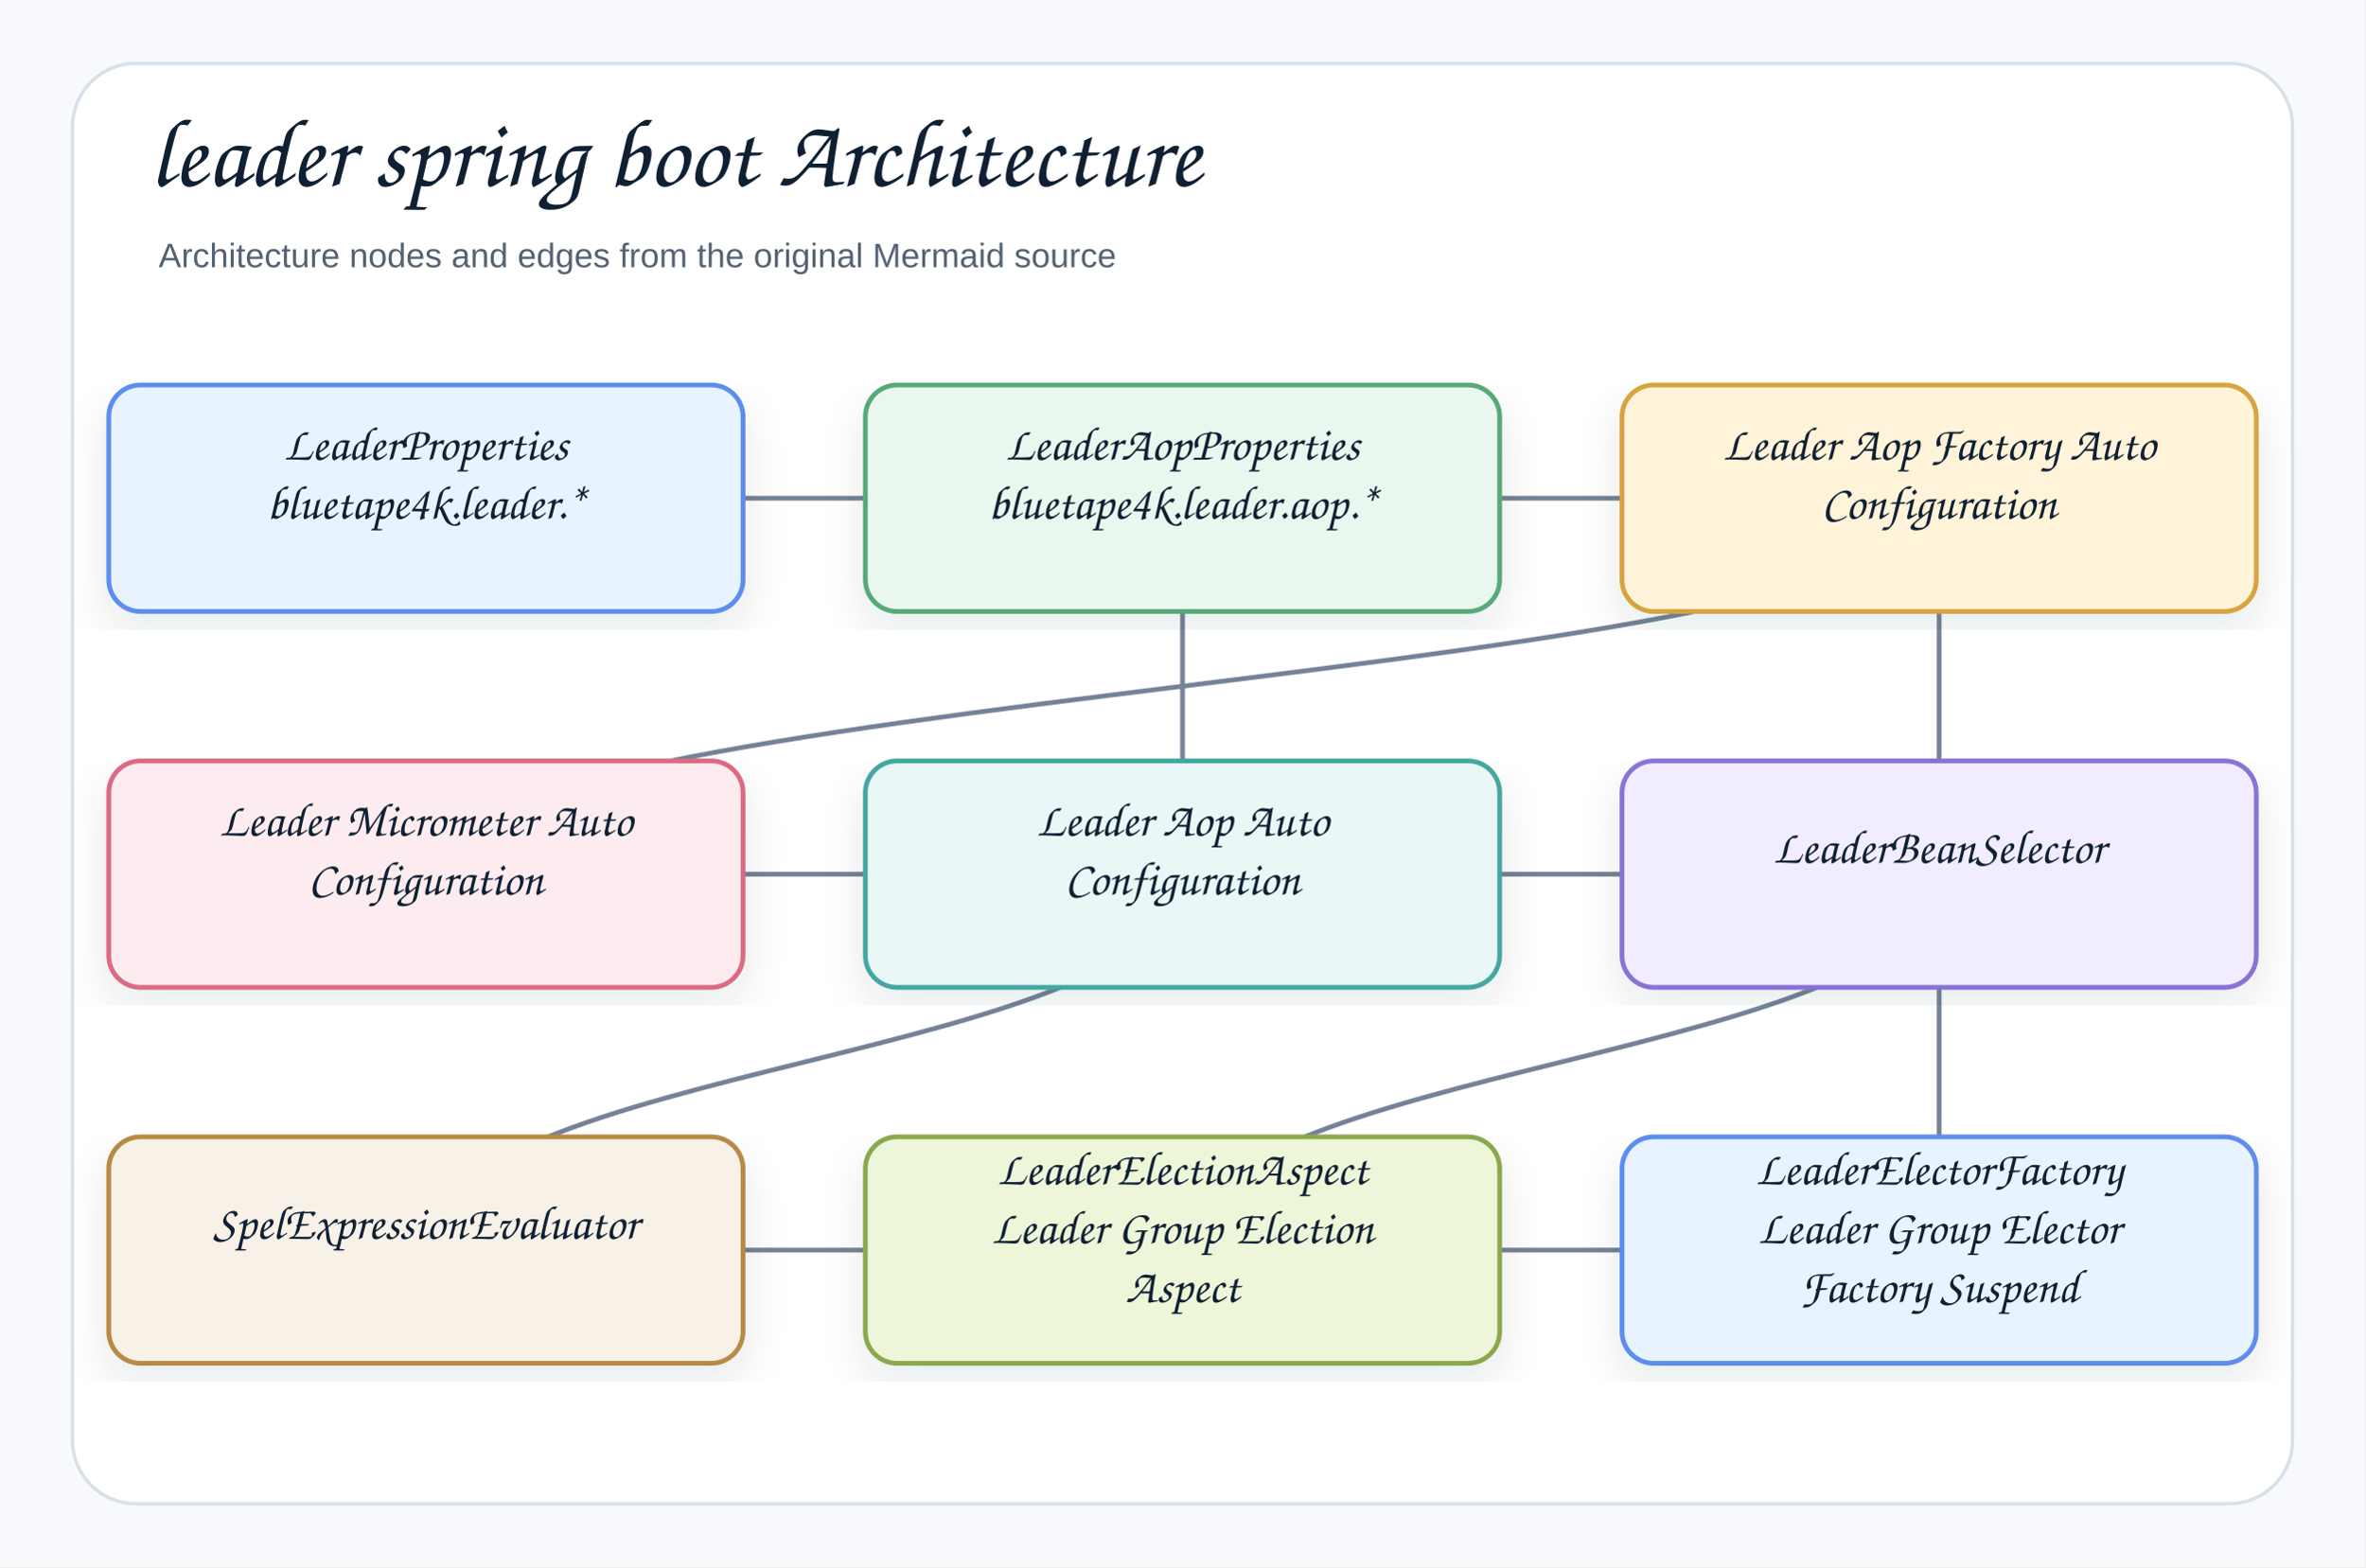
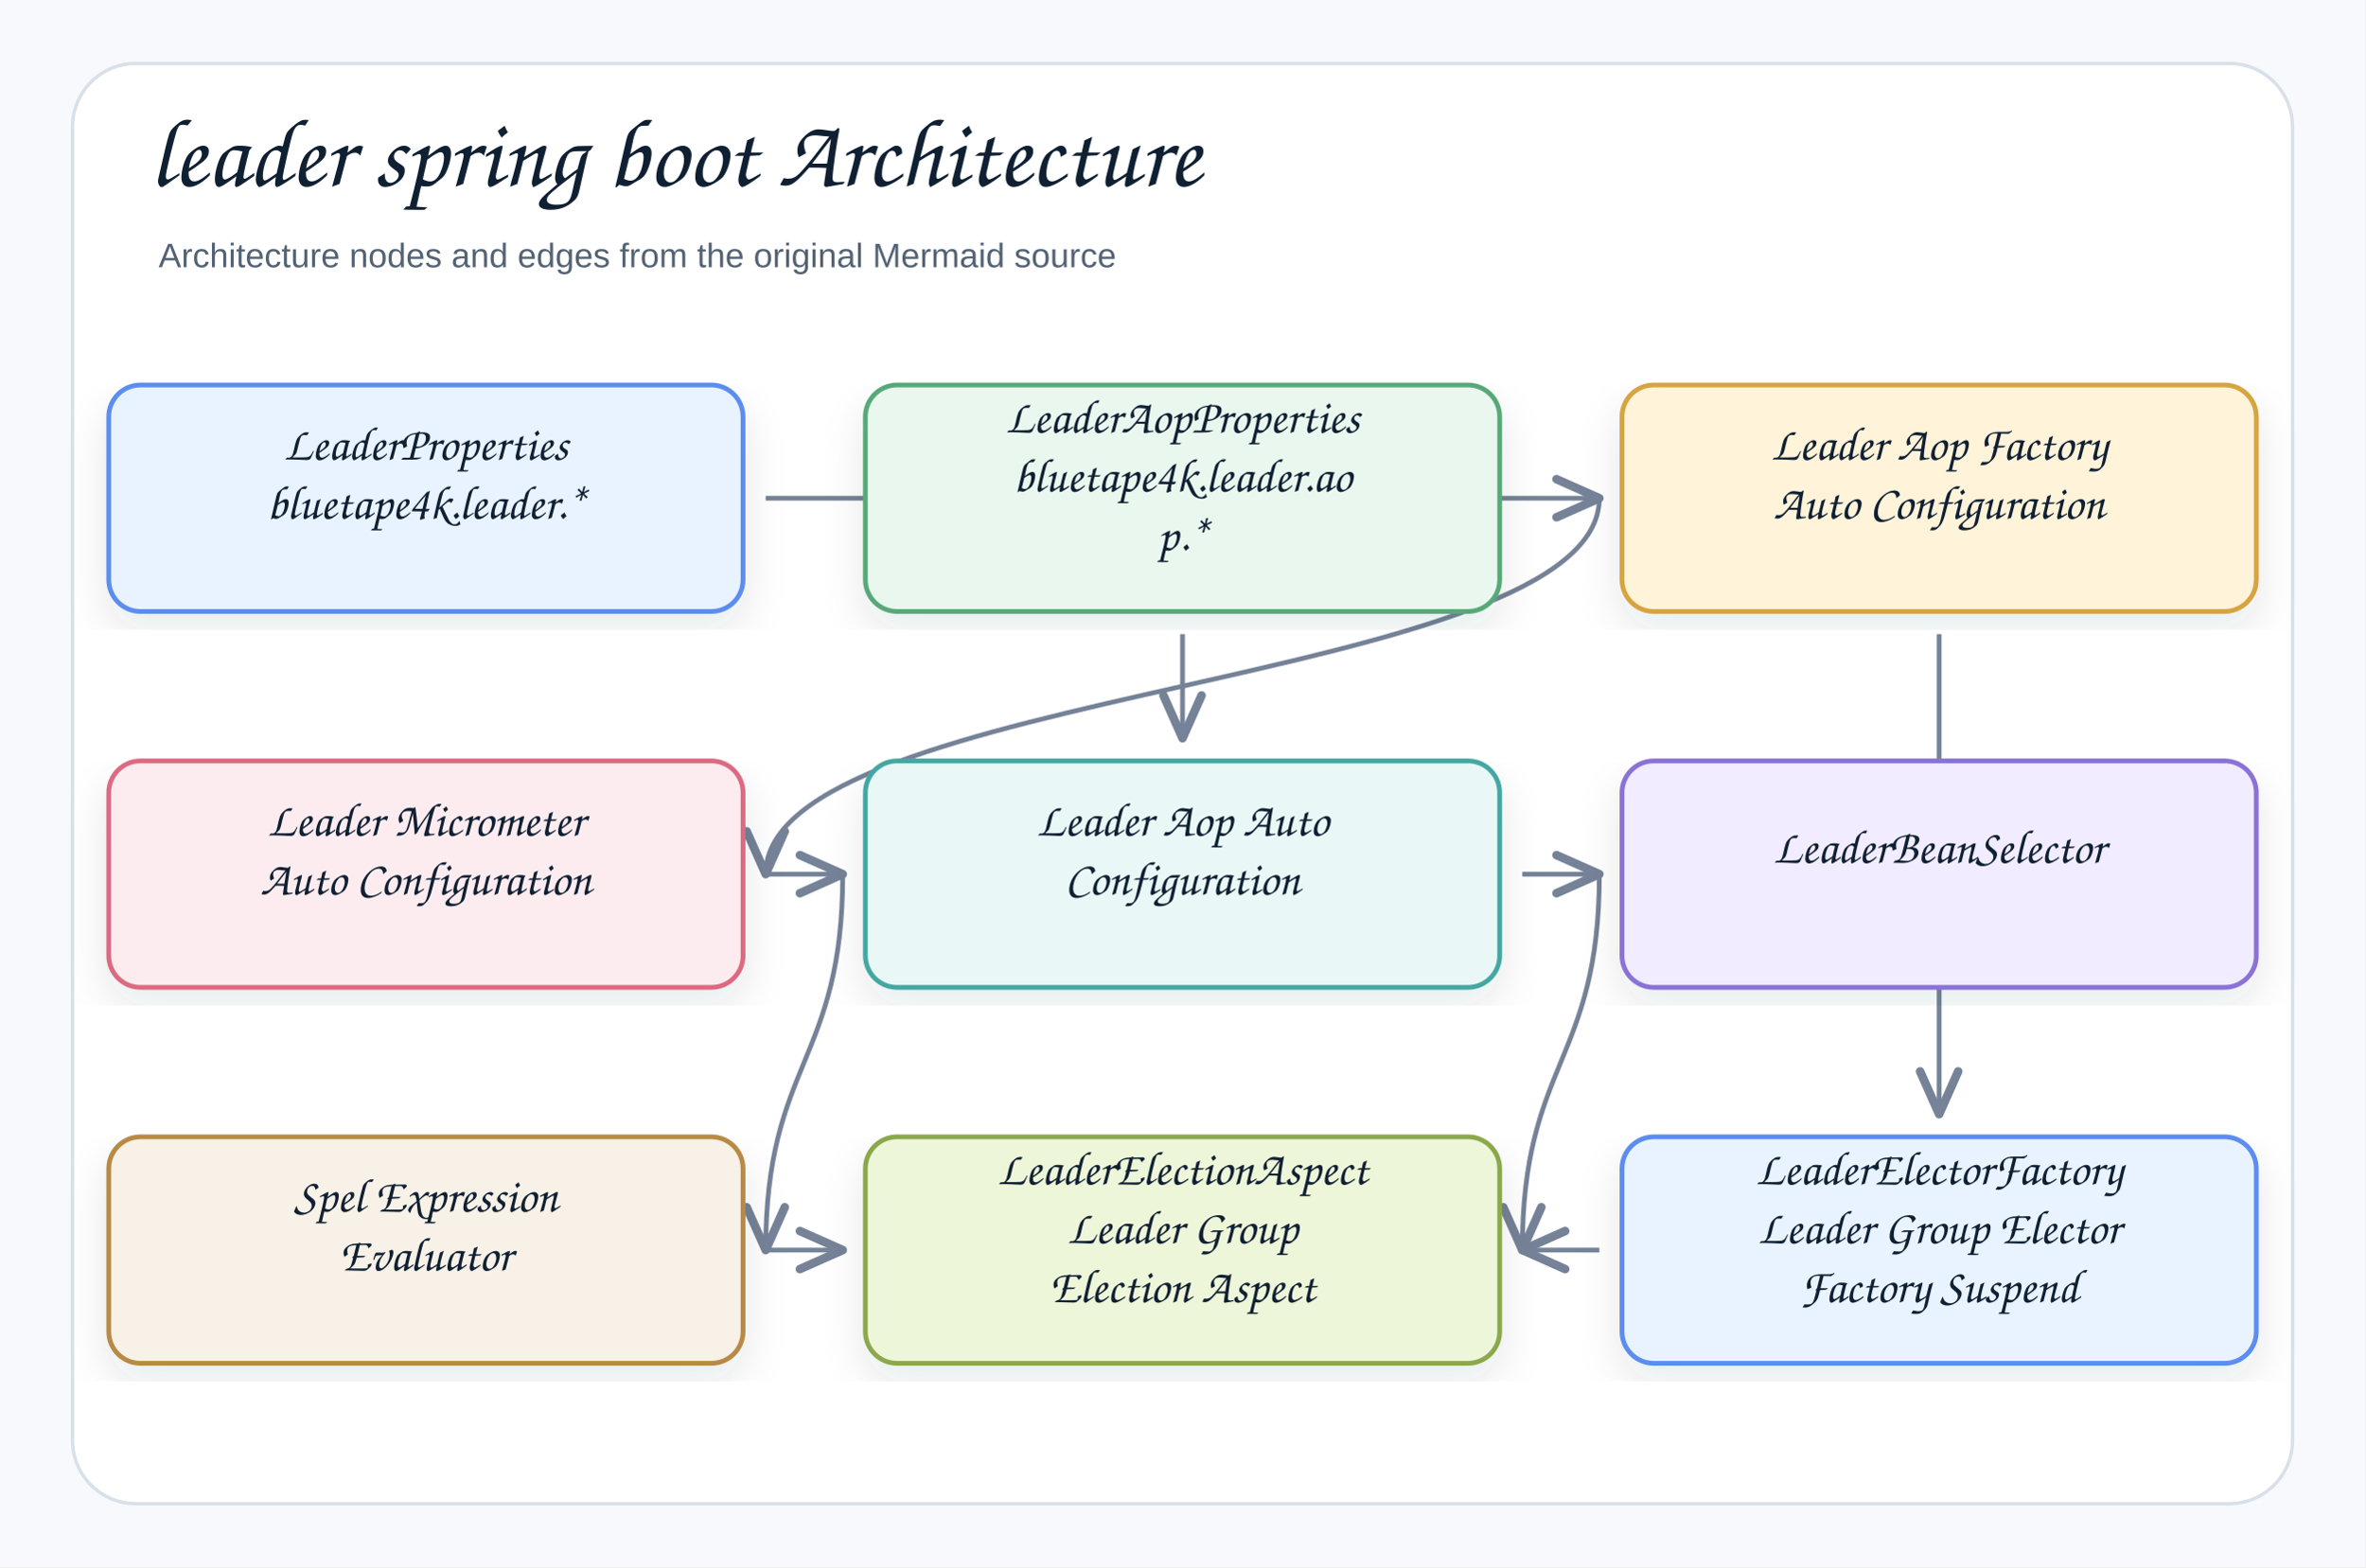
<svg xmlns="http://www.w3.org/2000/svg" width="1044" height="692" viewBox="0 0 1044 692" role="img" aria-label="leader spring boot Architecture">
  <defs>
    <filter id="shadow" x="-8%" y="-8%" width="116%" height="116%">
      <feDropShadow dx="0" dy="8" stdDeviation="9" flood-color="#1f2937" flood-opacity="0.10" />
    </filter>
    <marker id="openArrow" markerWidth="12" markerHeight="10" refX="10" refY="5" orient="auto" markerUnits="strokeWidth">
      <path d="M 1 1 L 10 5 L 1 9" fill="none" stroke="#758297" stroke-width="1.8" stroke-linecap="round" stroke-linejoin="round" />
    </marker>
    <marker id="inherit" markerWidth="14" markerHeight="12" refX="12" refY="6" orient="auto" markerUnits="strokeWidth">
      <path d="M 0 1 L 12 6 L 0 11 Z" fill="#ffffff" stroke="#758297" stroke-width="1.8" />
    </marker>
    <style>
    .canvas{fill:#f7f9fc}.frame{fill:#fff;stroke:#d8e0ea;stroke-width:1.5}
    .title{font-family:"Architects Daughter","Comic Sans MS","Comic Sans",cursive;font-size:43px;font-weight:400;fill:#102033}
    .subtitle{font-family:"Comic Sans MS","Comic Sans","Comic Neue",Arial,sans-serif;font-size:15px;font-weight:400;fill:#536273}
    .label{font-family:"Architects Daughter","Comic Sans MS","Comic Sans",cursive;font-size:25px;font-weight:400;fill:#102033}
    .smallLabel{font-family:"Architects Daughter","Comic Sans MS","Comic Sans",cursive;font-size:21px;font-weight:400;fill:#102033}
    .mono{font-family:"Comic Sans MS","Comic Sans","Comic Neue",Arial,sans-serif;font-size:12px;font-weight:400;fill:#102033}
    .small{font-family:"Comic Sans MS","Comic Sans","Comic Neue",Arial,sans-serif;font-size:12px;font-weight:400;fill:#536273}
    .strong{font-family:"Comic Sans MS","Comic Sans","Comic Neue",Arial,sans-serif;font-size:13px;font-weight:400;fill:#102033}
    .card{stroke-width:2.1;filter:url(#shadow)}.compartment{stroke-width:1.5;fill:none}
    .line{stroke:#758297;stroke-width:2.1;fill:none;marker-end:url(#openArrow)}
    .plainLine{stroke:#758297;stroke-width:2.1;fill:none}
    .dashed{stroke:#758297;stroke-width:2.1;stroke-dasharray:7 6;fill:none;marker-end:url(#openArrow)}
    .inheritLine{stroke:#758297;stroke-width:2.2;fill:none;marker-end:url(#inherit)}
    .implLine{stroke:#758297;stroke-width:2.2;stroke-dasharray:8 7;fill:none;marker-end:url(#inherit)}
  </style>
  </defs>
  <rect class="canvas" width="1044" height="692" />
  <rect class="frame" x="32" y="28" width="980" height="636" rx="28" />
  <text class="title" x="66" y="82">leader spring boot Architecture</text>
  <text class="subtitle" x="70" y="118">Architecture nodes and edges from the original Mermaid source</text>
-   <path class="line" d="M856 552 C856 552 522 552 522 552" />
-   <path class="line" d="M188 552 C188 552 522 552 522 552" />
-   <path class="line" d="M856 386 C856 469 522 469 522 552" />
-   <path class="line" d="M522 386 C522 469 188 469 188 552" />
-   <path class="line" d="M522 386 C522 386 856 386 856 386" />
-   <path class="line" d="M188 386 C188 386 522 386 522 386" />
-   <path class="line" d="M856 220 C856 303 188 303 188 386" />
-   <path class="line" d="M856 220 C856 386 856 386 856 552" />
-   <path class="line" d="M522 220 C522 303 522 303 522 386" />
-   <path class="line" d="M188 220 C188 220 856 220 856 220" />
+   <path class="line" d="M706 552 C706 552 672 552 672 552" />
+   <path class="line" d="M338 552 C338 552 372 552 372 552" />
+   <path class="line" d="M706 386 C706 469 672 469 672 552" />
+   <path class="line" d="M372 386 C372 469 338 469 338 552" />
+   <path class="line" d="M672 386 C672 386 706 386 706 386" />
+   <path class="line" d="M338 386 C338 386 372 386 372 386" />
+   <path class="line" d="M706 220 C706 303 338 303 338 386" />
+   <path class="line" d="M856 280 C856 386 856 386 856 492" />
+   <path class="line" d="M522 280 C522 303 522 303 522 326" />
+   <path class="line" d="M338 220 C338 220 706 220 706 220" />
  <g transform="translate(48,170)">
    <rect class="card" x="0" y="0" width="280" height="100" rx="14" fill="#E8F3FF" stroke="#5B8DEF" />
    <text class="smallLabel" x="140" y="33" text-anchor="middle">LeaderProperties</text>
    <text class="smallLabel" x="140" y="59" text-anchor="middle">bluetape4k.leader.*</text>
  </g>
  <g transform="translate(382,170)">
    <rect class="card" x="0" y="0" width="280" height="100" rx="14" fill="#EAF7EF" stroke="#58A978" />
-     <text class="smallLabel" x="140" y="33" text-anchor="middle">LeaderAopProperties</text>
-     <text class="smallLabel" x="140" y="59" text-anchor="middle">bluetape4k.leader.aop.*</text>
+     <text class="smallLabel" x="140" y="21" text-anchor="middle">LeaderAopProperties</text>
+     <text class="smallLabel" x="140" y="47" text-anchor="middle">bluetape4k.leader.ao</text>
+     <text class="smallLabel" x="140" y="73" text-anchor="middle">p.*</text>
  </g>
  <g transform="translate(716,170)">
    <rect class="card" x="0" y="0" width="280" height="100" rx="14" fill="#FFF3D9" stroke="#D6A441" />
-     <text class="smallLabel" x="140" y="33" text-anchor="middle">Leader Aop Factory Auto</text>
-     <text class="smallLabel" x="140" y="59" text-anchor="middle">Configuration</text>
+     <text class="smallLabel" x="140" y="33" text-anchor="middle">Leader Aop Factory</text>
+     <text class="smallLabel" x="140" y="59" text-anchor="middle">Auto Configuration</text>
  </g>
  <g transform="translate(48,336)">
    <rect class="card" x="0" y="0" width="280" height="100" rx="14" fill="#FDECEF" stroke="#DC6B82" />
-     <text class="smallLabel" x="140" y="33" text-anchor="middle">Leader Micrometer Auto</text>
-     <text class="smallLabel" x="140" y="59" text-anchor="middle">Configuration</text>
+     <text class="smallLabel" x="140" y="33" text-anchor="middle">Leader Micrometer</text>
+     <text class="smallLabel" x="140" y="59" text-anchor="middle">Auto Configuration</text>
  </g>
  <g transform="translate(382,336)">
    <rect class="card" x="0" y="0" width="280" height="100" rx="14" fill="#E9F7F6" stroke="#45A7A1" />
    <text class="smallLabel" x="140" y="33" text-anchor="middle">Leader Aop Auto</text>
    <text class="smallLabel" x="140" y="59" text-anchor="middle">Configuration</text>
  </g>
  <g transform="translate(716,336)">
    <rect class="card" x="0" y="0" width="280" height="100" rx="14" fill="#F1ECFF" stroke="#8A72D6" />
    <text class="smallLabel" x="140" y="45" text-anchor="middle">LeaderBeanSelector</text>
  </g>
  <g transform="translate(48,502)">
    <rect class="card" x="0" y="0" width="280" height="100" rx="14" fill="#F7F1E7" stroke="#B88A44" />
-     <text class="smallLabel" x="140" y="45" text-anchor="middle">SpelExpressionEvaluator</text>
+     <text class="smallLabel" x="140" y="33" text-anchor="middle">Spel Expression</text>
+     <text class="smallLabel" x="140" y="59" text-anchor="middle">Evaluator</text>
  </g>
  <g transform="translate(382,502)">
    <rect class="card" x="0" y="0" width="280" height="100" rx="14" fill="#EEF6D9" stroke="#8BA84D" />
    <text class="smallLabel" x="140" y="21" text-anchor="middle">LeaderElectionAspect</text>
-     <text class="smallLabel" x="140" y="47" text-anchor="middle">Leader Group Election</text>
-     <text class="smallLabel" x="140" y="73" text-anchor="middle">Aspect</text>
+     <text class="smallLabel" x="140" y="47" text-anchor="middle">Leader Group</text>
+     <text class="smallLabel" x="140" y="73" text-anchor="middle">Election Aspect</text>
  </g>
  <g transform="translate(716,502)">
    <rect class="card" x="0" y="0" width="280" height="100" rx="14" fill="#E8F3FF" stroke="#5B8DEF" />
    <text class="smallLabel" x="140" y="21" text-anchor="middle">LeaderElectorFactory</text>
    <text class="smallLabel" x="140" y="47" text-anchor="middle">Leader Group Elector</text>
    <text class="smallLabel" x="140" y="73" text-anchor="middle">Factory Suspend</text>
  </g>
</svg>
